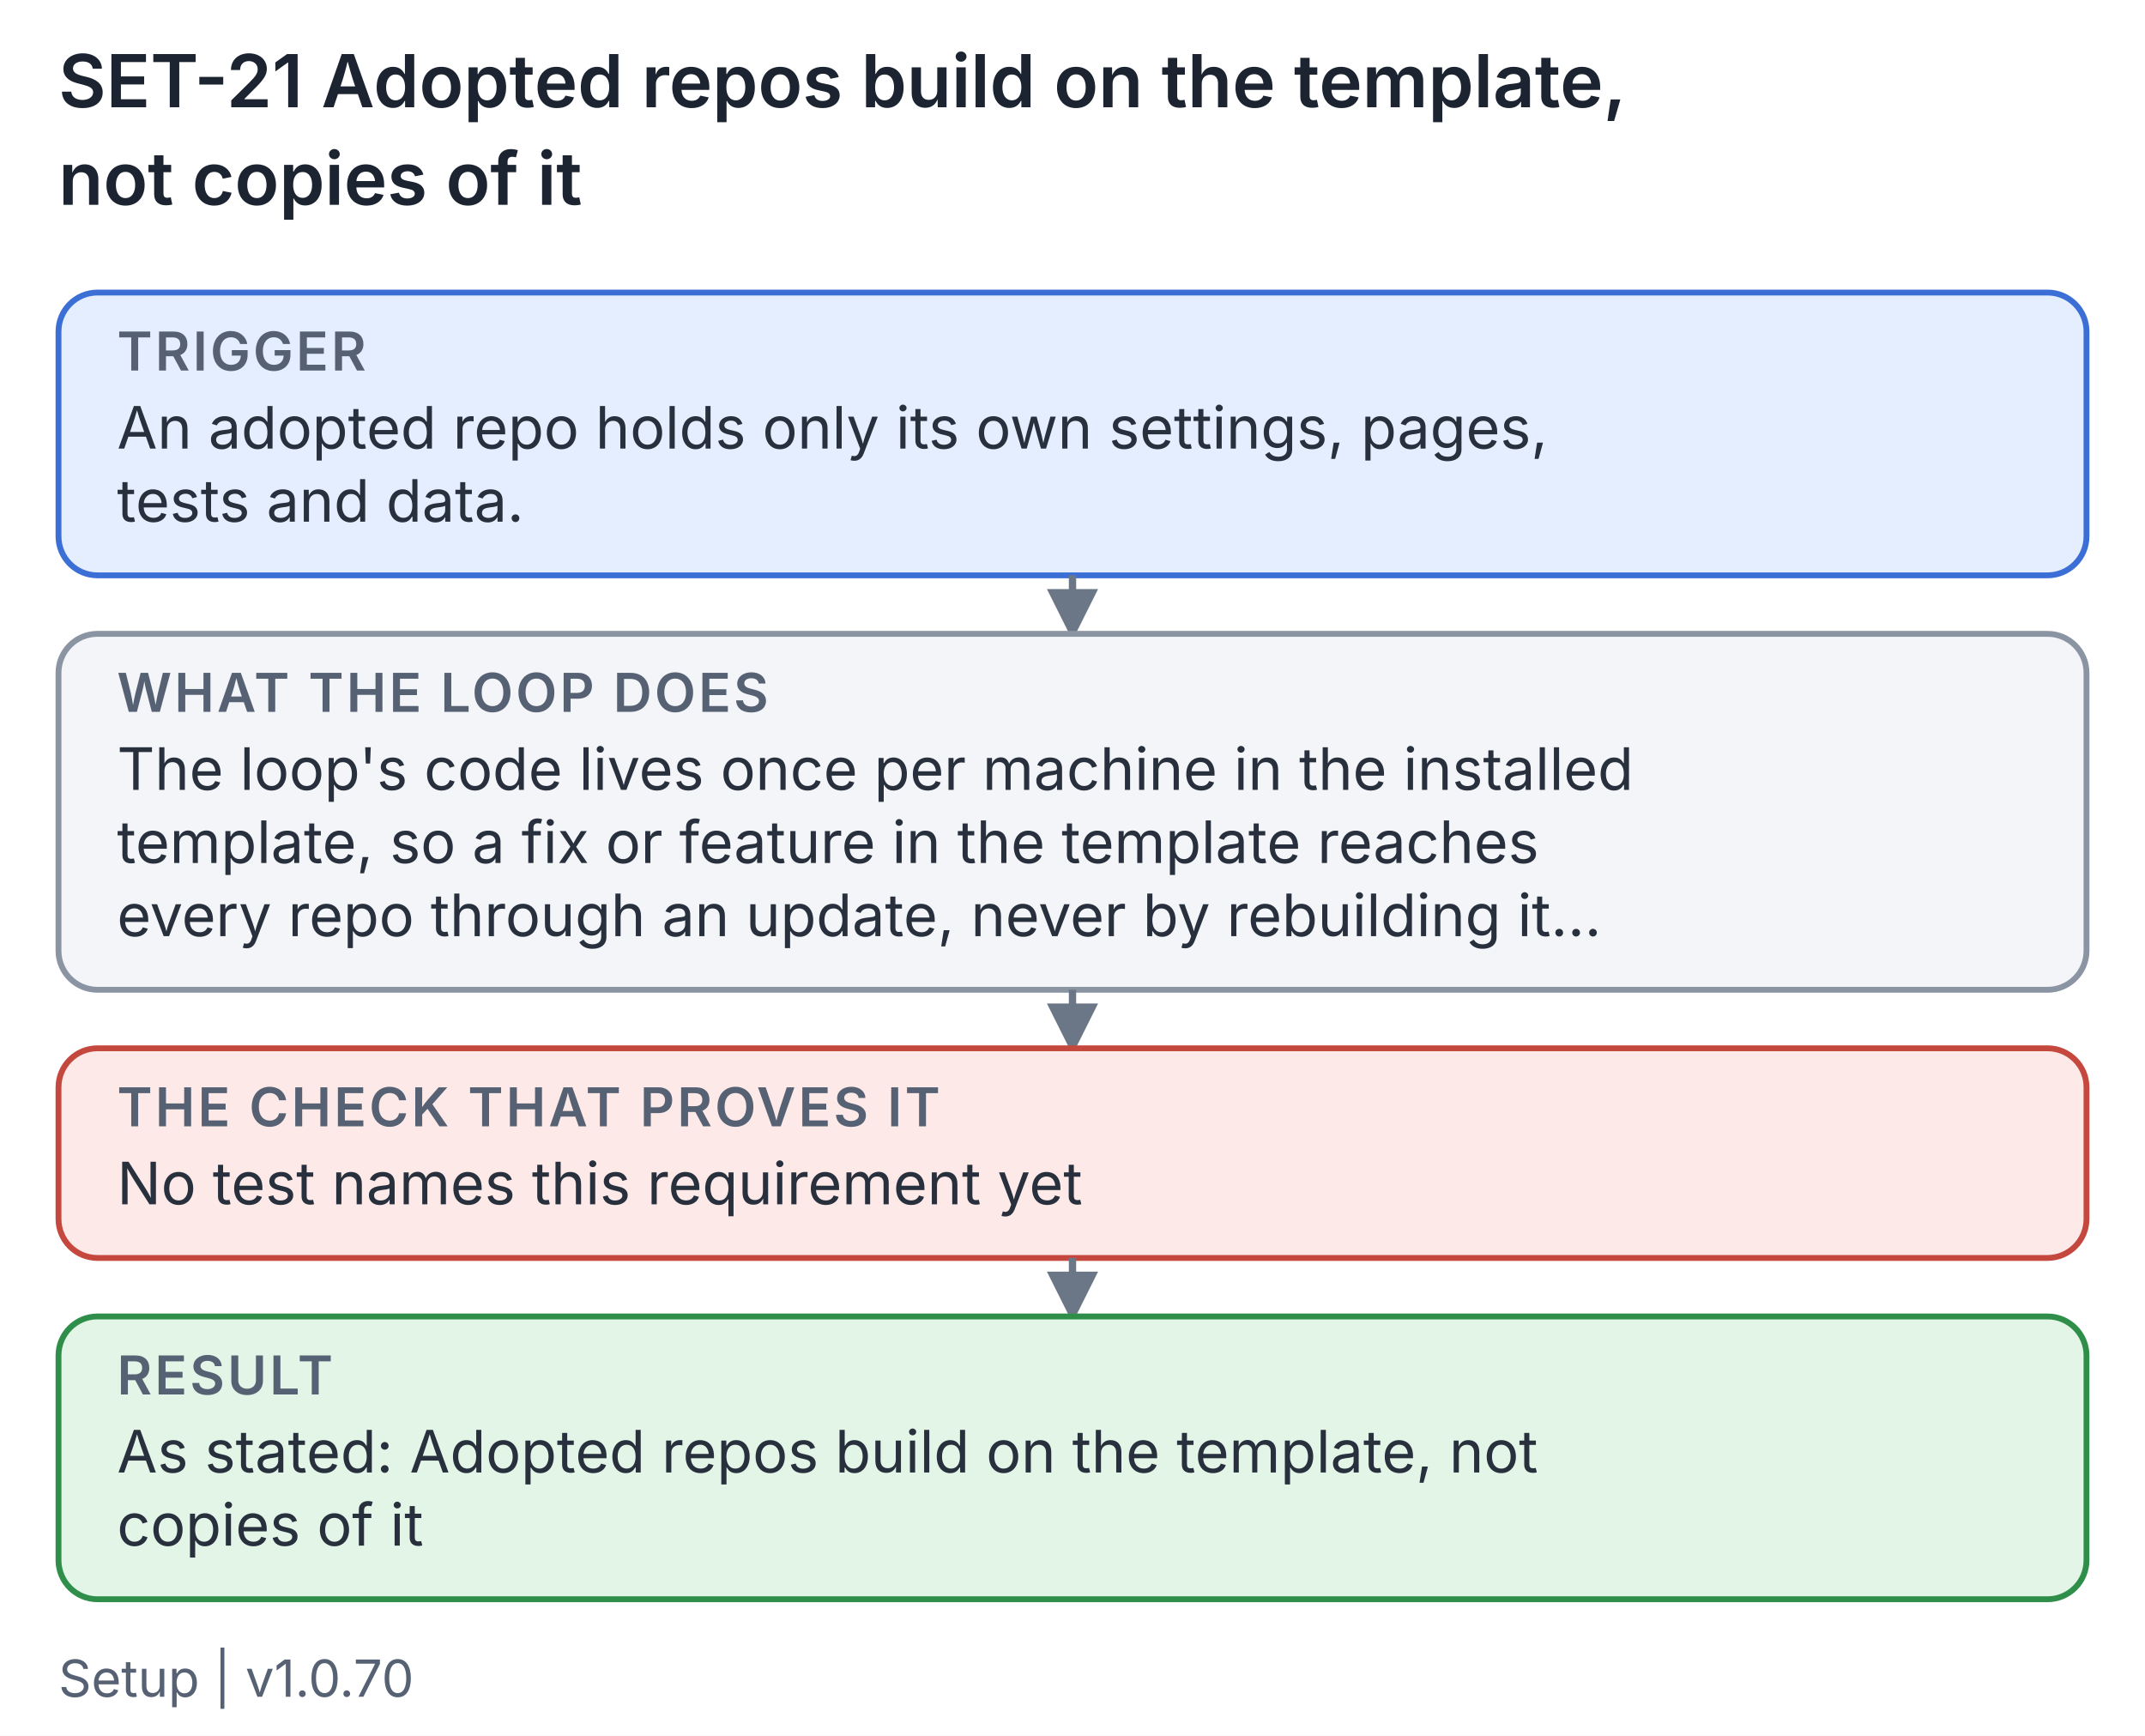
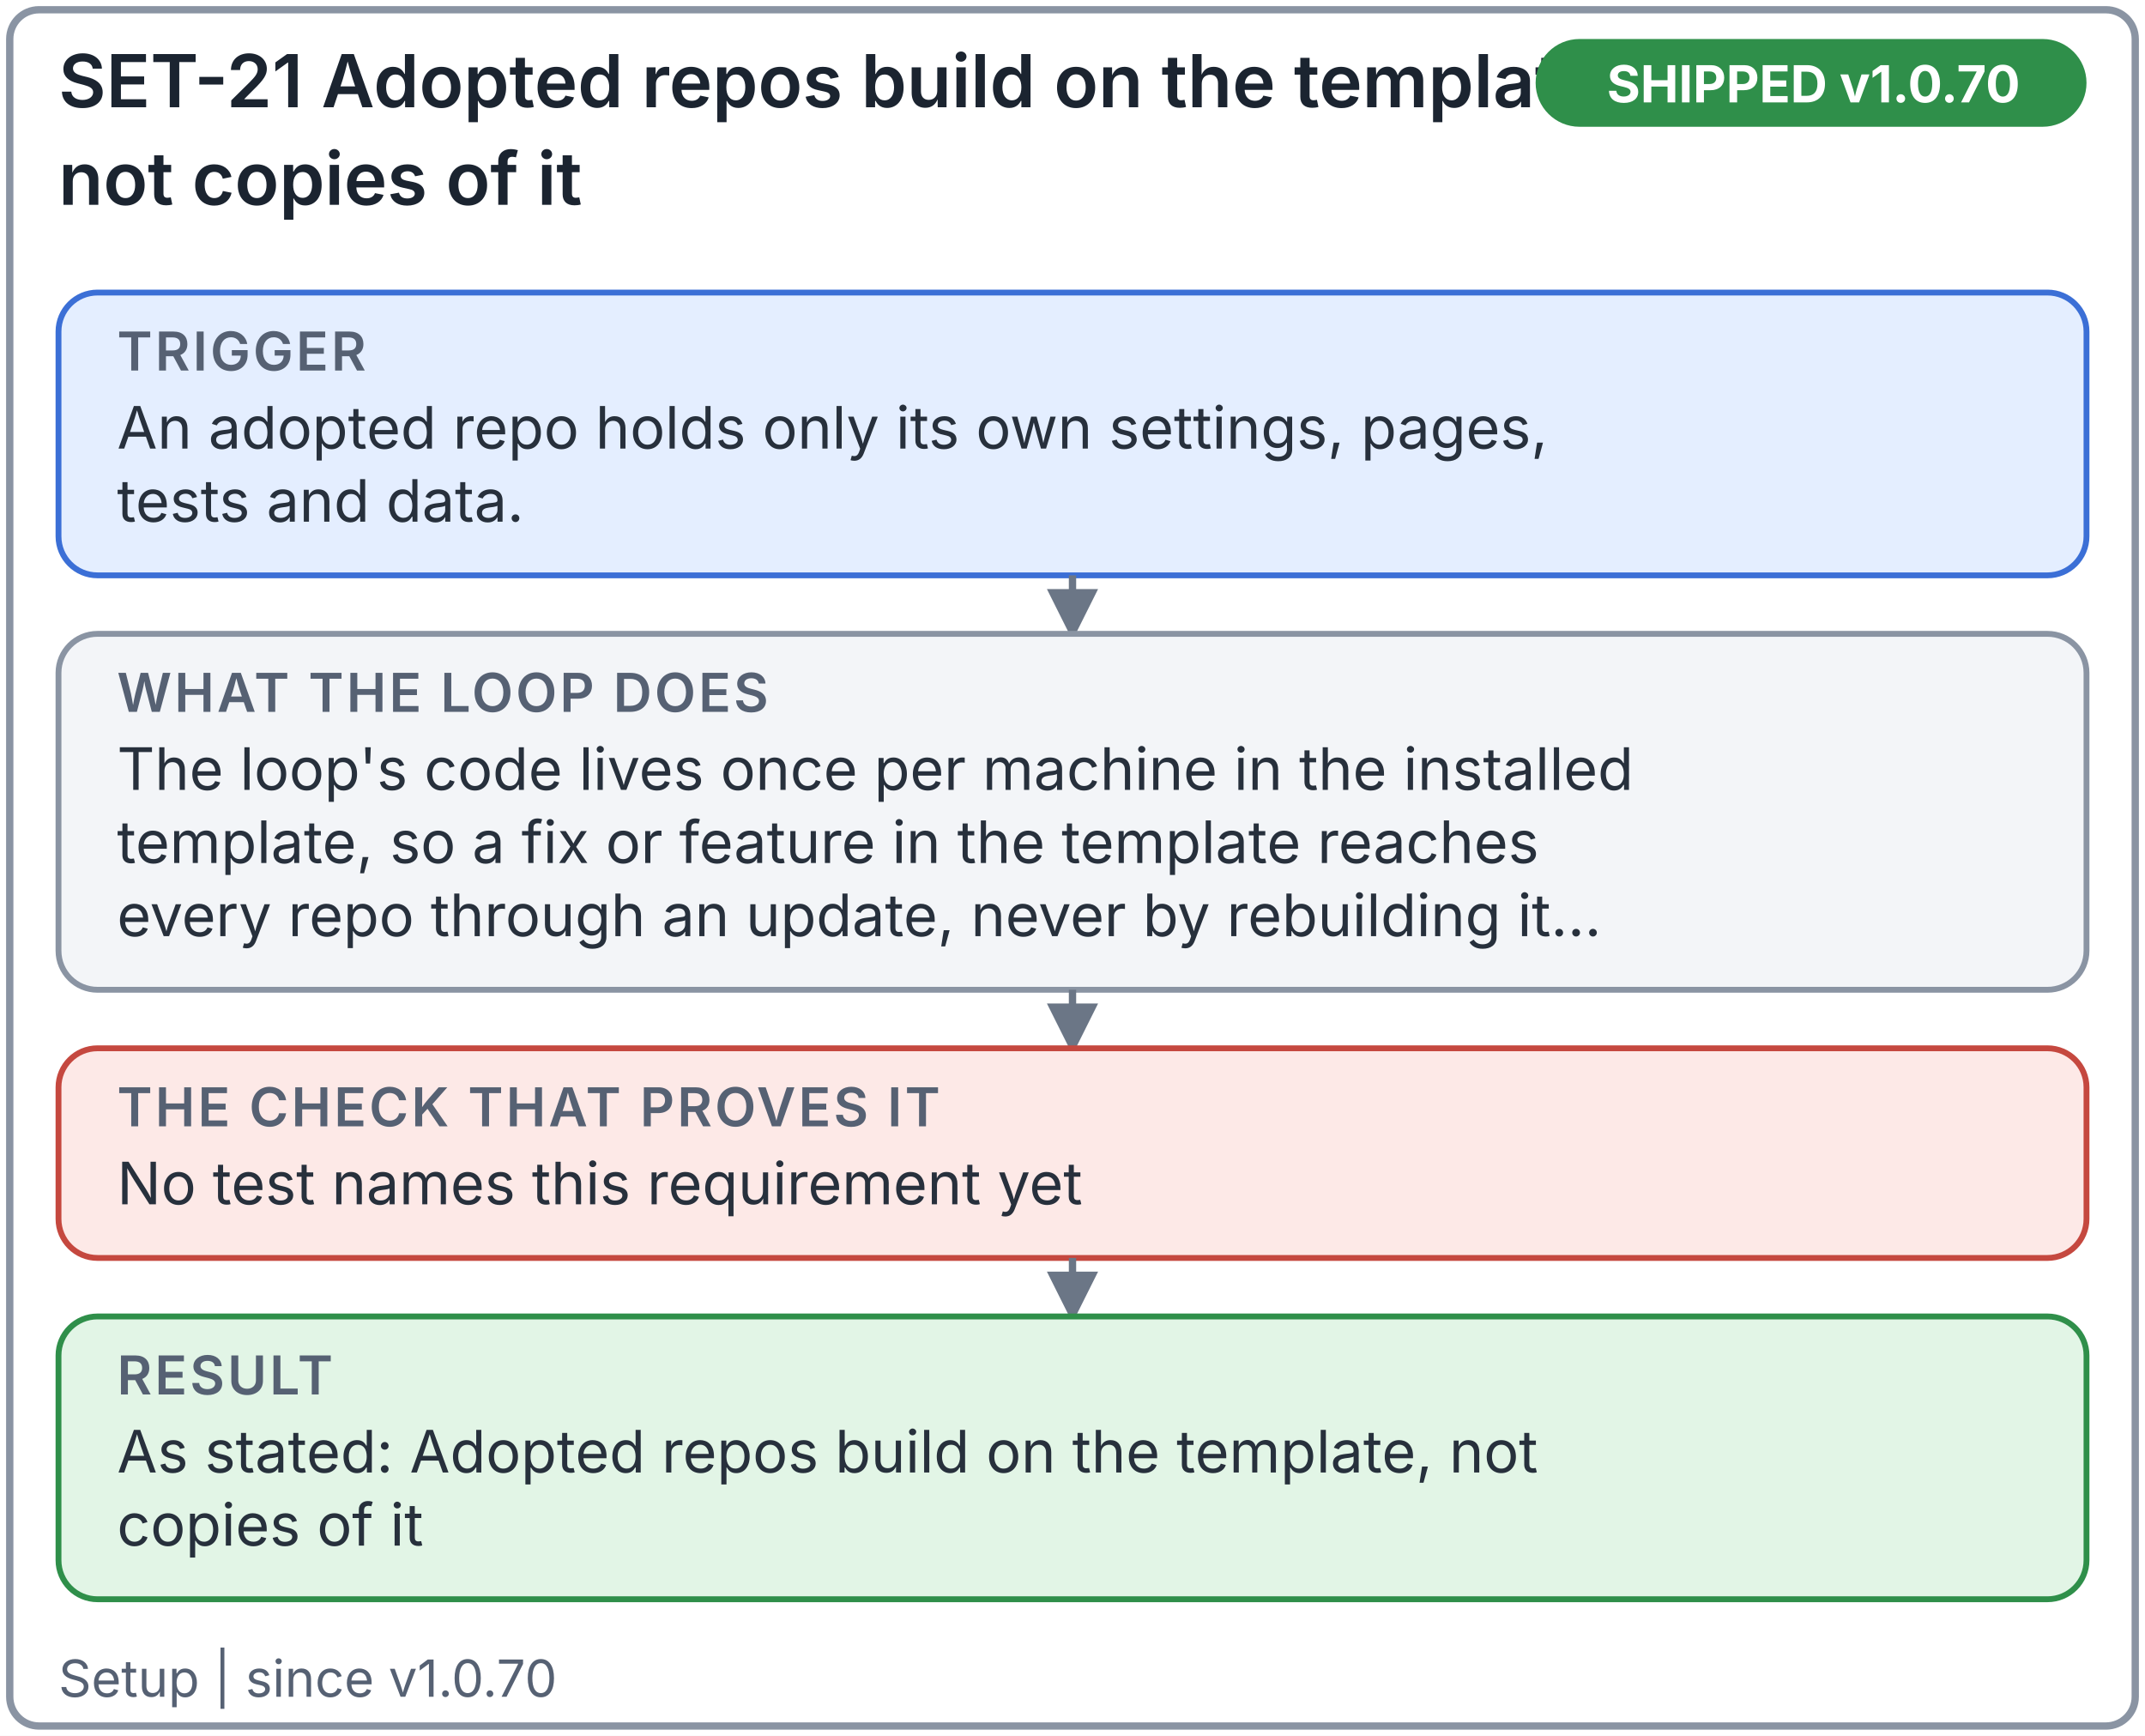
<svg xmlns="http://www.w3.org/2000/svg" viewBox="0 0 440 356" width="440" role="img" aria-label="Flow of SET-21 Adopted repos build on the template, not copies of it: trigger, what the loop does, the check that proves it, the result">
  <style>
.f-t{font:600 15px system-ui,-apple-system,Segoe UI,sans-serif;fill:#1b2430}
.f-h{font:600 11px system-ui,-apple-system,Segoe UI,sans-serif;fill:#566173;letter-spacing:.05em}
.f-s{font:400 12px system-ui,-apple-system,Segoe UI,sans-serif;fill:#27303c}
.f-x{font:400 10.5px system-ui,-apple-system,Segoe UI,sans-serif;fill:#566173}
.f-you{fill:#e4eeff;stroke:#3b6fd6}
.f-step{fill:#f3f5f8;stroke:#8a94a3}
.f-gate{fill:#fff4d6;stroke:#c08a00}
.f-ok{fill:#e2f5e6;stroke:#2f8f4a}
.f-find{fill:#fde9e7;stroke:#c5483f}
.f-bg{fill:#ffffff}
.f-a{stroke:#6b7686;stroke-width:1.5;fill:none}
.f-ah{fill:#6b7686}
@media (prefers-color-scheme: dark){
.f-t{fill:#eef2f6}.f-h,.f-x{fill:#a3afbf}.f-s{fill:#e1e7ee}
.f-step{fill:#222b36;stroke:#5c6b7d}.f-you{fill:#162a4f;stroke:#6d9bf0}
.f-gate{fill:#3a2e0d;stroke:#d9a521}.f-find{fill:#3d1c1a;stroke:#e0736a}
.f-ok{fill:#153420;stroke:#4fb56c}.f-bg{fill:#12171d}.f-a{stroke:#9aa7b8}.f-ah{fill:#9aa7b8}
}
+ 
+ .k-shipped{stroke:#8a94a3;stroke-width:1.5}.k-v20{stroke:#d9822b;stroke-width:5}.k-v21{stroke:#8a5cd6;stroke-width:5;stroke-dasharray:10 6}
+ .p-shipped{fill:#2f8f4a}.p-v20{fill:#d9822b}.p-v21{fill:#8a5cd6}
+ .f-pill{font:700 10.5px system-ui,-apple-system,Segoe UI,sans-serif;fill:#ffffff}
+ @media (prefers-color-scheme: dark){.k-shipped{stroke:#5c6b7d}.k-v20{stroke:#f0a050}.k-v21{stroke:#b08cf0}.p-shipped{fill:#3d9c58}.p-v20{fill:#c46f1c}.p-v21{fill:#7a4cc6}}
</style>
  <defs>
    <marker id="ah" viewBox="0 0 8 8" refX="7" refY="4" markerWidth="7" markerHeight="7" orient="auto-start-reverse">
      <path d="M0 0 L8 4 L0 8 z" class="f-ah" />
    </marker>
  </defs>
  <rect width="440" height="356" class="f-bg" />
  <text x="12" y="22" class="f-t">SET-21 Adopted repos build on the template,</text>
  <text x="12" y="42" class="f-t">not copies of it</text>
  <rect x="12" y="60" width="416" height="58" rx="8" class="f-you" stroke-width="1.2" />
  <text x="24" y="76" class="f-h">TRIGGER</text>
  <text x="24" y="92" class="f-s">An adopted repo holds only its own settings, pages,</text>
  <text x="24" y="107" class="f-s">tests and data.</text>
  <path d="M220 118 L220 130" class="f-a" marker-end="url(#ah)" />
  <rect x="12" y="130" width="416" height="73" rx="8" class="f-step" stroke-width="1.2" />
  <text x="24" y="146" class="f-h">WHAT THE LOOP DOES</text>
  <text x="24" y="162" class="f-s">The loop's code lives once per machine in the installed</text>
  <text x="24" y="177" class="f-s">template, so a fix or feature in the template reaches</text>
  <text x="24" y="192" class="f-s">every repo through an update, never by rebuilding it…</text>
  <path d="M220 203 L220 215" class="f-a" marker-end="url(#ah)" />
  <rect x="12" y="215" width="416" height="43" rx="8" class="f-find" stroke-width="1.2" />
  <text x="24" y="231" class="f-h">THE CHECK THAT PROVES IT</text>
  <text x="24" y="247" class="f-s">No test names this requirement yet</text>
  <path d="M220 258 L220 270" class="f-a" marker-end="url(#ah)" />
  <rect x="12" y="270" width="416" height="58" rx="8" class="f-ok" stroke-width="1.2" />
  <text x="24" y="286" class="f-h">RESULT</text>
  <text x="24" y="302" class="f-s">As stated: Adopted repos build on the template, not</text>
  <text x="24" y="317" class="f-s">copies of it</text>
-   <text x="12" y="348" class="f-x">Setup | v1.0.70</text>
+   <text x="12" y="348" class="f-x">Setup | since v1.0.70</text>
+   <rect x="2" y="2" width="436" height="352" rx="6" fill="none" class="k-shipped" />
+   <rect x="315" y="8" width="113" height="18" rx="9" class="p-shipped" />
+   <text x="372" y="21" text-anchor="middle" class="f-pill">SHIPPED v1.0.70</text>
</svg>
